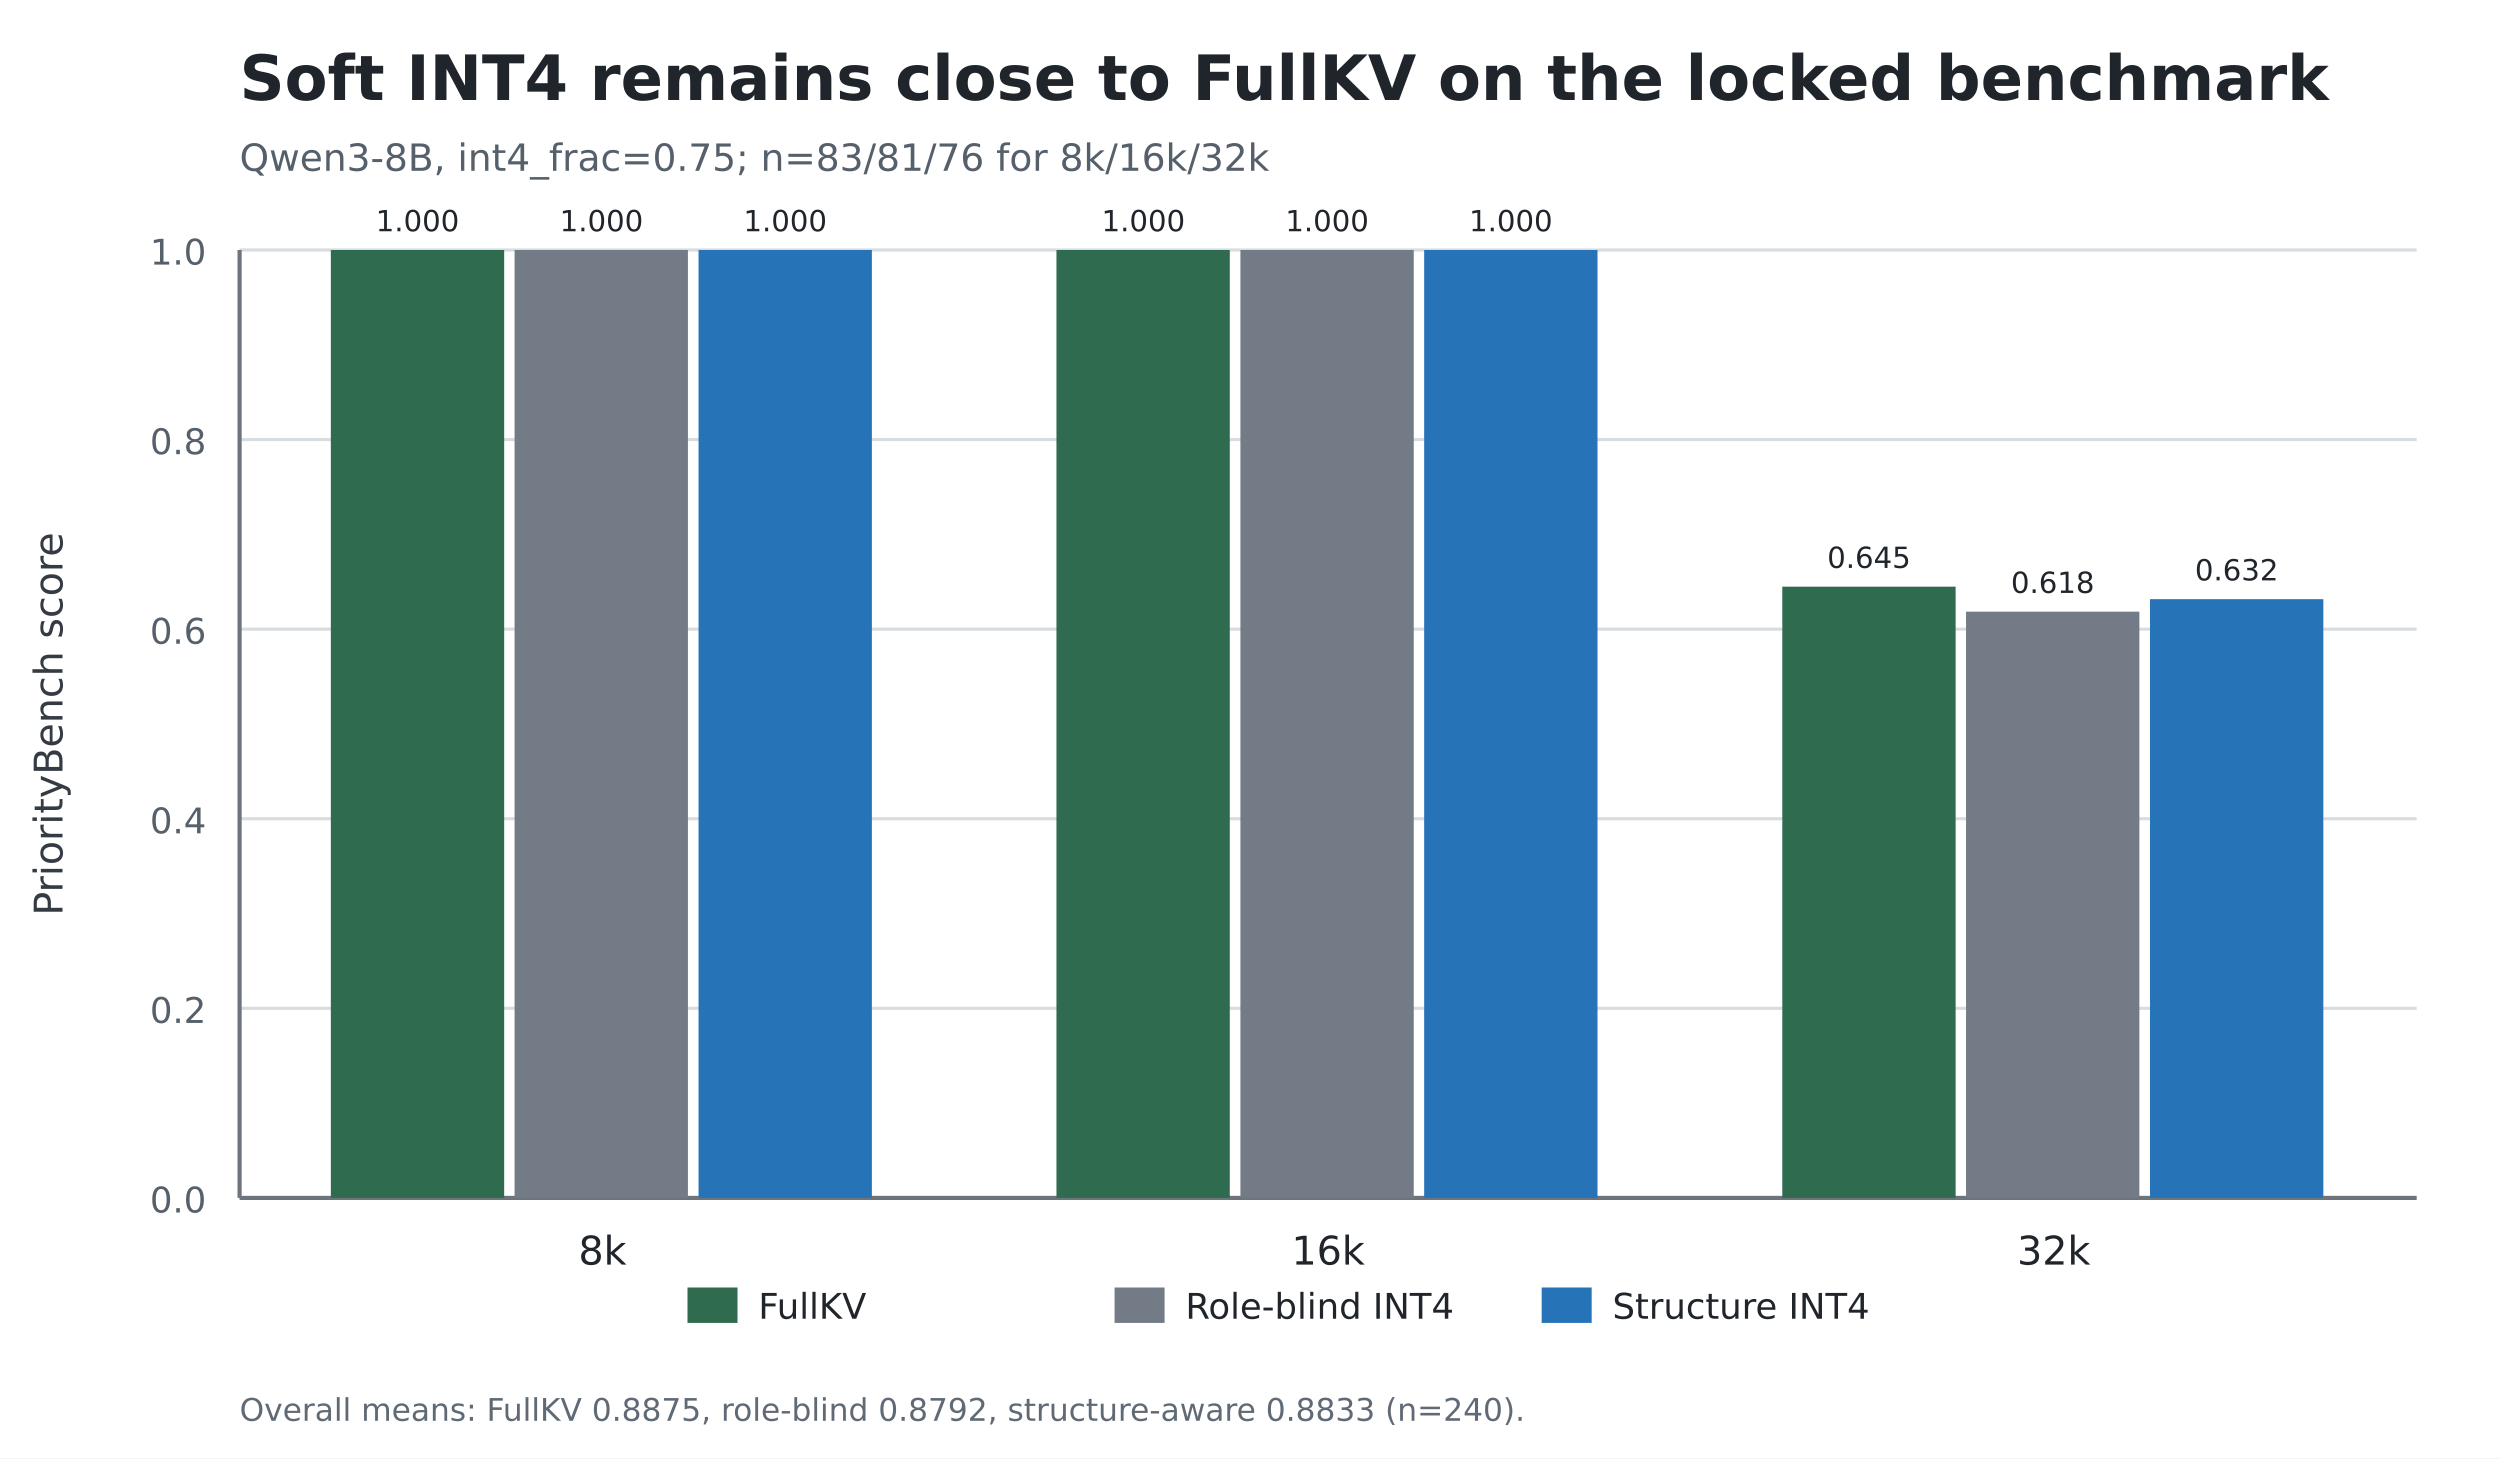
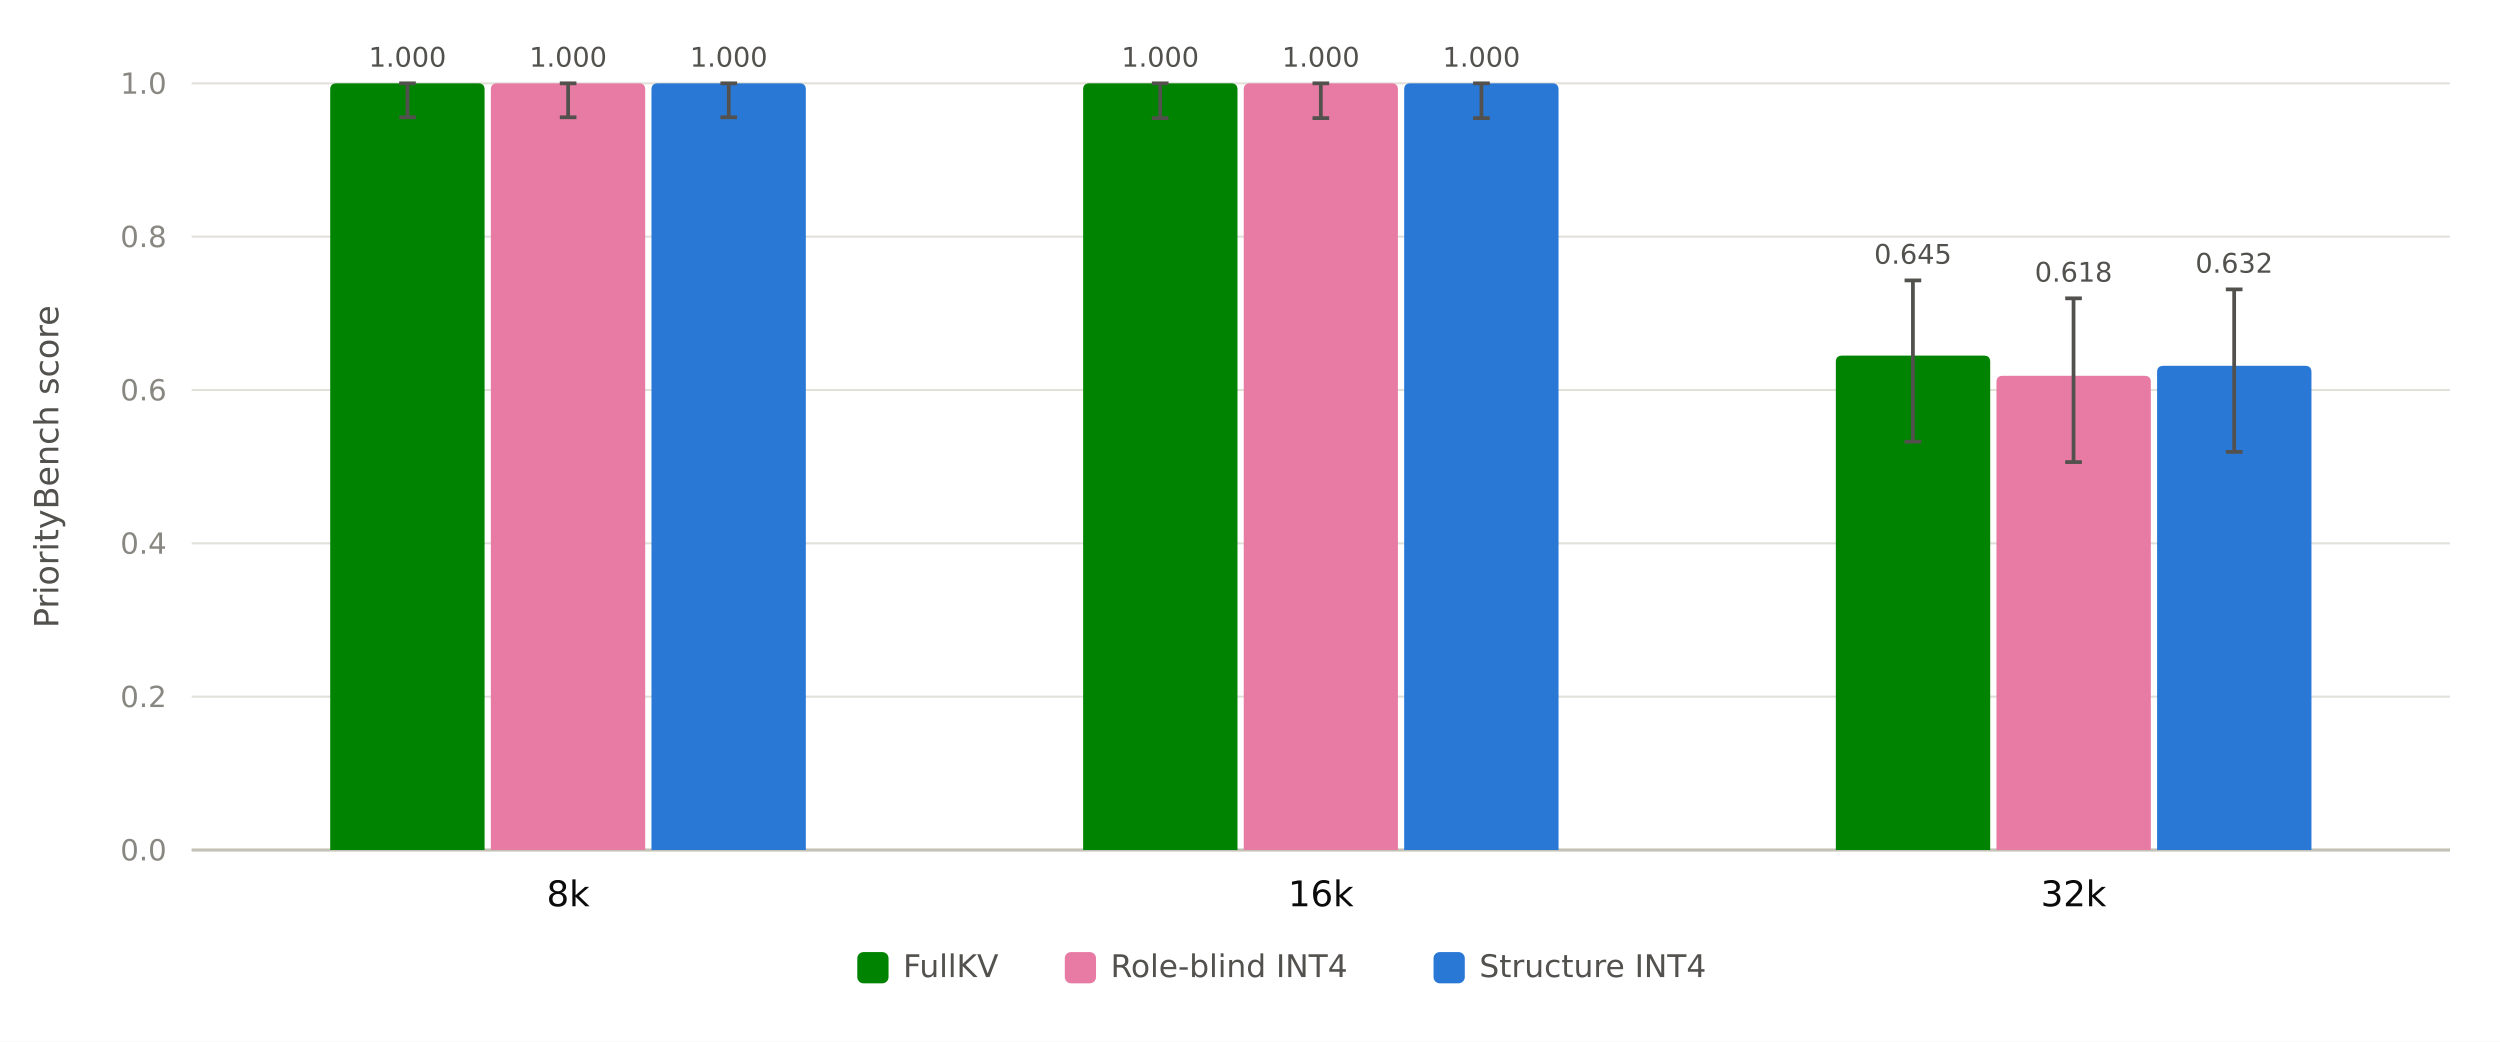
- <svg xmlns="http://www.w3.org/2000/svg" width="1200" height="700" viewBox="0 0 1200 700" role="img" aria-labelledby="title">
+ <svg xmlns="http://www.w3.org/2000/svg" width="1200" height="500" viewBox="0 0 1200 500" role="img" aria-labelledby="title">
  <defs>
    <marker id="arrowhead" markerWidth="10" markerHeight="7" refX="9" refY="3.5" orient="auto">
-       <polygon points="0 0, 10 3.5, 0 7" fill="#4E5964" />
+       <polygon points="0 0, 10 3.5, 0 7" fill="#52514E" />
    </marker>
  </defs>
-   <rect x="0.0" y="0.0" width="1200.0" height="700.0" fill="#FFFFFF" stroke="none" />
-   <text x="115.0" y="48.0" text-anchor="start" font-family="DejaVu Sans,Arial,sans-serif" font-size="30" font-weight="700" fill="#20252B">Soft INT4 remains close to FullKV on the locked benchmark</text>
-   <text x="115.0" y="82.0" text-anchor="start" font-family="DejaVu Sans,Arial,sans-serif" font-size="18" font-weight="400" fill="#56606B">Qwen3-8B, int4_frac=0.75; n=83/81/76 for 8k/16k/32k</text>
-   <line x1="115.0" y1="575.0" x2="1160.0" y2="575.0" stroke="#D7DCE1" stroke-width="1.5" />
-   <text x="99.0" y="582.0" text-anchor="end" font-family="DejaVu Sans,Arial,sans-serif" font-size="17" font-weight="400" fill="#56606B">0.0</text>
-   <line x1="115.0" y1="484.0" x2="1160.0" y2="484.0" stroke="#D7DCE1" stroke-width="1.5" />
-   <text x="99.0" y="491.0" text-anchor="end" font-family="DejaVu Sans,Arial,sans-serif" font-size="17" font-weight="400" fill="#56606B">0.2</text>
-   <line x1="115.0" y1="393.0" x2="1160.0" y2="393.0" stroke="#D7DCE1" stroke-width="1.5" />
-   <text x="99.0" y="400.0" text-anchor="end" font-family="DejaVu Sans,Arial,sans-serif" font-size="17" font-weight="400" fill="#56606B">0.4</text>
-   <line x1="115.0" y1="302.0" x2="1160.0" y2="302.0" stroke="#D7DCE1" stroke-width="1.5" />
-   <text x="99.0" y="309.0" text-anchor="end" font-family="DejaVu Sans,Arial,sans-serif" font-size="17" font-weight="400" fill="#56606B">0.6</text>
-   <line x1="115.0" y1="211.0" x2="1160.0" y2="211.0" stroke="#D7DCE1" stroke-width="1.5" />
-   <text x="99.0" y="218.0" text-anchor="end" font-family="DejaVu Sans,Arial,sans-serif" font-size="17" font-weight="400" fill="#56606B">0.8</text>
-   <line x1="115.0" y1="120.0" x2="1160.0" y2="120.0" stroke="#D7DCE1" stroke-width="1.5" />
-   <text x="99.0" y="127.0" text-anchor="end" font-family="DejaVu Sans,Arial,sans-serif" font-size="17" font-weight="400" fill="#56606B">1.0</text>
-   <line x1="115.0" y1="120.0" x2="115.0" y2="575.0" stroke="#6D747C" stroke-width="2" />
-   <line x1="115.0" y1="575.0" x2="1160.0" y2="575.0" stroke="#6D747C" stroke-width="2" />
-   <text x="30" y="347.5" transform="rotate(-90 30 347.5)" text-anchor="middle" font-family="DejaVu Sans,Arial,sans-serif" font-size="19" fill="#343B43">PriorityBench score</text>
-   <rect x="158.8" y="120.0" width="83.2" height="455.0" fill="#2F6B4F" stroke="none" />
-   <text x="200.4" y="111.0" text-anchor="middle" font-family="DejaVu Sans,Arial,sans-serif" font-size="14" font-weight="400" fill="#20252B">1.000</text>
-   <rect x="247.0" y="120.0" width="83.2" height="455.0" fill="#737B86" stroke="none" />
-   <text x="288.7" y="111.0" text-anchor="middle" font-family="DejaVu Sans,Arial,sans-serif" font-size="14" font-weight="400" fill="#20252B">1.000</text>
-   <rect x="335.3" y="120.0" width="83.2" height="455.0" fill="#2673B8" stroke="none" />
-   <text x="376.9" y="111.0" text-anchor="middle" font-family="DejaVu Sans,Arial,sans-serif" font-size="14" font-weight="400" fill="#20252B">1.000</text>
-   <text x="289.2" y="607.0" text-anchor="middle" font-family="DejaVu Sans,Arial,sans-serif" font-size="19" font-weight="400" fill="#20252B">8k</text>
-   <rect x="507.1" y="120.0" width="83.2" height="455.0" fill="#2F6B4F" stroke="none" />
-   <text x="548.8" y="111.0" text-anchor="middle" font-family="DejaVu Sans,Arial,sans-serif" font-size="14" font-weight="400" fill="#20252B">1.000</text>
-   <rect x="595.4" y="120.0" width="83.2" height="455.0" fill="#737B86" stroke="none" />
-   <text x="637.0" y="111.0" text-anchor="middle" font-family="DejaVu Sans,Arial,sans-serif" font-size="14" font-weight="400" fill="#20252B">1.000</text>
-   <rect x="683.6" y="120.0" width="83.2" height="455.0" fill="#2673B8" stroke="none" />
-   <text x="725.2" y="111.0" text-anchor="middle" font-family="DejaVu Sans,Arial,sans-serif" font-size="14" font-weight="400" fill="#20252B">1.000</text>
-   <text x="637.5" y="607.0" text-anchor="middle" font-family="DejaVu Sans,Arial,sans-serif" font-size="19" font-weight="400" fill="#20252B">16k</text>
-   <rect x="855.5" y="281.6" width="83.2" height="293.4" fill="#2F6B4F" stroke="none" />
-   <text x="897.1" y="272.6" text-anchor="middle" font-family="DejaVu Sans,Arial,sans-serif" font-size="14" font-weight="400" fill="#20252B">0.645</text>
-   <rect x="943.7" y="293.6" width="83.2" height="281.4" fill="#737B86" stroke="none" />
-   <text x="985.3" y="284.6" text-anchor="middle" font-family="DejaVu Sans,Arial,sans-serif" font-size="14" font-weight="400" fill="#20252B">0.618</text>
-   <rect x="1032.0" y="287.6" width="83.2" height="287.4" fill="#2673B8" stroke="none" />
-   <text x="1073.6" y="278.6" text-anchor="middle" font-family="DejaVu Sans,Arial,sans-serif" font-size="14" font-weight="400" fill="#20252B">0.632</text>
-   <text x="985.8" y="607.0" text-anchor="middle" font-family="DejaVu Sans,Arial,sans-serif" font-size="19" font-weight="400" fill="#20252B">32k</text>
-   <rect x="330.0" y="618.0" width="24.0" height="17.0" fill="#2F6B4F" stroke="none" />
-   <text x="364.0" y="633.0" text-anchor="start" font-family="DejaVu Sans,Arial,sans-serif" font-size="17" font-weight="400" fill="#20252B">FullKV</text>
-   <rect x="535.0" y="618.0" width="24.0" height="17.0" fill="#737B86" stroke="none" />
-   <text x="569.0" y="633.0" text-anchor="start" font-family="DejaVu Sans,Arial,sans-serif" font-size="17" font-weight="400" fill="#20252B">Role-blind INT4</text>
-   <rect x="740.0" y="618.0" width="24.0" height="17.0" fill="#2673B8" stroke="none" />
-   <text x="774.0" y="633.0" text-anchor="start" font-family="DejaVu Sans,Arial,sans-serif" font-size="17" font-weight="400" fill="#20252B">Structure INT4</text>
-   <text x="115.0" y="682.0" text-anchor="start" font-family="DejaVu Sans,Arial,sans-serif" font-size="15" font-weight="400" fill="#606A75">Overall means: FullKV 0.8875, role-blind 0.8792, structure-aware 0.8833 (n=240).</text>
+   <rect x="0.0" y="0.0" width="1200.0" height="500.0" fill="#FFFFFF" stroke="none" stroke-width="1" />
+   <line x1="92.0" y1="408.0" x2="1176.0" y2="408.0" stroke="#E1E0D9" stroke-width="1.0" />
+   <text x="80.0" y="413.0" text-anchor="end" font-family="DejaVu Sans,Arial,sans-serif" font-size="14" font-weight="400" fill="#898781">0.0</text>
+   <line x1="92.0" y1="334.4" x2="1176.0" y2="334.4" stroke="#E1E0D9" stroke-width="1.0" />
+   <text x="80.0" y="339.4" text-anchor="end" font-family="DejaVu Sans,Arial,sans-serif" font-size="14" font-weight="400" fill="#898781">0.2</text>
+   <line x1="92.0" y1="260.8" x2="1176.0" y2="260.8" stroke="#E1E0D9" stroke-width="1.0" />
+   <text x="80.0" y="265.8" text-anchor="end" font-family="DejaVu Sans,Arial,sans-serif" font-size="14" font-weight="400" fill="#898781">0.4</text>
+   <line x1="92.0" y1="187.2" x2="1176.0" y2="187.2" stroke="#E1E0D9" stroke-width="1.0" />
+   <text x="80.0" y="192.2" text-anchor="end" font-family="DejaVu Sans,Arial,sans-serif" font-size="14" font-weight="400" fill="#898781">0.6</text>
+   <line x1="92.0" y1="113.6" x2="1176.0" y2="113.6" stroke="#E1E0D9" stroke-width="1.0" />
+   <text x="80.0" y="118.6" text-anchor="end" font-family="DejaVu Sans,Arial,sans-serif" font-size="14" font-weight="400" fill="#898781">0.8</text>
+   <line x1="92.0" y1="40.0" x2="1176.0" y2="40.0" stroke="#E1E0D9" stroke-width="1.0" />
+   <text x="80.0" y="45.0" text-anchor="end" font-family="DejaVu Sans,Arial,sans-serif" font-size="14" font-weight="400" fill="#898781">1.0</text>
+   <line x1="92.0" y1="408.0" x2="1176.0" y2="408.0" stroke="#C3C2B7" stroke-width="1.5" />
+   <text x="28" y="224.0" transform="rotate(-90 28 224.0)" text-anchor="middle" font-family="DejaVu Sans,Arial,sans-serif" font-size="16" fill="#52514E">PriorityBench score</text>
+   <path d="M158.5,408.0 L158.5,43.0 Q158.5,40.0 161.5,40.0 L229.6,40.0 Q232.6,40.0 232.6,43.0 L232.6,408.0 Z" fill="#008300" />
+   <line x1="195.6" y1="56.3" x2="195.6" y2="40.0" stroke="#52514E" stroke-width="1.8" />
+   <line x1="191.6" y1="40.0" x2="199.6" y2="40.0" stroke="#52514E" stroke-width="1.8" />
+   <line x1="191.6" y1="56.3" x2="199.6" y2="56.3" stroke="#52514E" stroke-width="1.8" />
+   <text x="195.6" y="32.0" text-anchor="middle" font-family="DejaVu Sans,Arial,sans-serif" font-size="13" font-weight="400" fill="#52514E">1.000</text>
+   <path d="M235.6,408.0 L235.6,43.0 Q235.6,40.0 238.6,40.0 L306.7,40.0 Q309.7,40.0 309.7,43.0 L309.7,408.0 Z" fill="#E87BA4" />
+   <line x1="272.7" y1="56.3" x2="272.7" y2="40.0" stroke="#52514E" stroke-width="1.8" />
+   <line x1="268.7" y1="40.0" x2="276.7" y2="40.0" stroke="#52514E" stroke-width="1.8" />
+   <line x1="268.7" y1="56.3" x2="276.7" y2="56.3" stroke="#52514E" stroke-width="1.8" />
+   <text x="272.7" y="32.0" text-anchor="middle" font-family="DejaVu Sans,Arial,sans-serif" font-size="13" font-weight="400" fill="#52514E">1.000</text>
+   <path d="M312.7,408.0 L312.7,43.0 Q312.7,40.0 315.7,40.0 L383.8,40.0 Q386.8,40.0 386.8,43.0 L386.8,408.0 Z" fill="#2A78D6" />
+   <line x1="349.8" y1="56.3" x2="349.8" y2="40.0" stroke="#52514E" stroke-width="1.8" />
+   <line x1="345.8" y1="40.0" x2="353.8" y2="40.0" stroke="#52514E" stroke-width="1.8" />
+   <line x1="345.8" y1="56.3" x2="353.8" y2="56.3" stroke="#52514E" stroke-width="1.8" />
+   <text x="349.8" y="32.0" text-anchor="middle" font-family="DejaVu Sans,Arial,sans-serif" font-size="13" font-weight="400" fill="#52514E">1.000</text>
+   <text x="272.7" y="435.0" text-anchor="middle" font-family="DejaVu Sans,Arial,sans-serif" font-size="17" font-weight="400" fill="#0B0B0B">8k</text>
+   <path d="M519.9,408.0 L519.9,43.0 Q519.9,40.0 522.9,40.0 L591.0,40.0 Q594.0,40.0 594.0,43.0 L594.0,408.0 Z" fill="#008300" />
+   <line x1="556.9" y1="56.7" x2="556.9" y2="40.0" stroke="#52514E" stroke-width="1.8" />
+   <line x1="552.9" y1="40.0" x2="560.9" y2="40.0" stroke="#52514E" stroke-width="1.8" />
+   <line x1="552.9" y1="56.7" x2="560.9" y2="56.7" stroke="#52514E" stroke-width="1.8" />
+   <text x="556.9" y="32.0" text-anchor="middle" font-family="DejaVu Sans,Arial,sans-serif" font-size="13" font-weight="400" fill="#52514E">1.000</text>
+   <path d="M597.0,408.0 L597.0,43.0 Q597.0,40.0 600.0,40.0 L668.0,40.0 Q671.0,40.0 671.0,43.0 L671.0,408.0 Z" fill="#E87BA4" />
+   <line x1="634.0" y1="56.7" x2="634.0" y2="40.0" stroke="#52514E" stroke-width="1.8" />
+   <line x1="630.0" y1="40.0" x2="638.0" y2="40.0" stroke="#52514E" stroke-width="1.8" />
+   <line x1="630.0" y1="56.7" x2="638.0" y2="56.7" stroke="#52514E" stroke-width="1.8" />
+   <text x="634.0" y="32.0" text-anchor="middle" font-family="DejaVu Sans,Arial,sans-serif" font-size="13" font-weight="400" fill="#52514E">1.000</text>
+   <path d="M674.0,408.0 L674.0,43.0 Q674.0,40.0 677.0,40.0 L745.1,40.0 Q748.1,40.0 748.1,43.0 L748.1,408.0 Z" fill="#2A78D6" />
+   <line x1="711.1" y1="56.7" x2="711.1" y2="40.0" stroke="#52514E" stroke-width="1.8" />
+   <line x1="707.1" y1="40.0" x2="715.1" y2="40.0" stroke="#52514E" stroke-width="1.8" />
+   <line x1="707.1" y1="56.7" x2="715.1" y2="56.7" stroke="#52514E" stroke-width="1.8" />
+   <text x="711.1" y="32.0" text-anchor="middle" font-family="DejaVu Sans,Arial,sans-serif" font-size="13" font-weight="400" fill="#52514E">1.000</text>
+   <text x="634.0" y="435.0" text-anchor="middle" font-family="DejaVu Sans,Arial,sans-serif" font-size="17" font-weight="400" fill="#0B0B0B">16k</text>
+   <path d="M881.2,408.0 L881.2,173.7 Q881.2,170.7 884.2,170.7 L952.3,170.7 Q955.3,170.7 955.3,173.7 L955.3,408.0 Z" fill="#008300" />
+   <line x1="918.2" y1="212.0" x2="918.2" y2="134.6" stroke="#52514E" stroke-width="1.8" />
+   <line x1="914.2" y1="134.6" x2="922.2" y2="134.6" stroke="#52514E" stroke-width="1.8" />
+   <line x1="914.2" y1="212.0" x2="922.2" y2="212.0" stroke="#52514E" stroke-width="1.8" />
+   <text x="918.2" y="126.6" text-anchor="middle" font-family="DejaVu Sans,Arial,sans-serif" font-size="13" font-weight="400" fill="#52514E">0.645</text>
+   <path d="M958.3,408.0 L958.3,183.4 Q958.3,180.4 961.3,180.4 L1029.4,180.4 Q1032.4,180.4 1032.4,183.4 L1032.4,408.0 Z" fill="#E87BA4" />
+   <line x1="995.3" y1="221.8" x2="995.3" y2="143.2" stroke="#52514E" stroke-width="1.8" />
+   <line x1="991.3" y1="143.2" x2="999.3" y2="143.2" stroke="#52514E" stroke-width="1.8" />
+   <line x1="991.3" y1="221.8" x2="999.3" y2="221.8" stroke="#52514E" stroke-width="1.8" />
+   <text x="995.3" y="135.2" text-anchor="middle" font-family="DejaVu Sans,Arial,sans-serif" font-size="13" font-weight="400" fill="#52514E">0.618</text>
+   <path d="M1035.4,408.0 L1035.4,178.6 Q1035.4,175.6 1038.4,175.6 L1106.5,175.6 Q1109.5,175.6 1109.5,178.6 L1109.5,408.0 Z" fill="#2A78D6" />
+   <line x1="1072.4" y1="216.9" x2="1072.4" y2="138.9" stroke="#52514E" stroke-width="1.8" />
+   <line x1="1068.4" y1="138.9" x2="1076.4" y2="138.9" stroke="#52514E" stroke-width="1.8" />
+   <line x1="1068.4" y1="216.9" x2="1076.4" y2="216.9" stroke="#52514E" stroke-width="1.8" />
+   <text x="1072.4" y="130.9" text-anchor="middle" font-family="DejaVu Sans,Arial,sans-serif" font-size="13" font-weight="400" fill="#52514E">0.632</text>
+   <text x="995.3" y="435.0" text-anchor="middle" font-family="DejaVu Sans,Arial,sans-serif" font-size="17" font-weight="400" fill="#0B0B0B">32k</text>
+   <rect x="411.5" y="457.0" width="15.0" height="15.0" fill="#008300" stroke="none" stroke-width="1" rx="3.0" />
+   <text x="433.5" y="469.0" text-anchor="start" font-family="DejaVu Sans,Arial,sans-serif" font-size="15" font-weight="400" fill="#52514E">FullKV</text>
+   <rect x="511.1" y="457.0" width="15.0" height="15.0" fill="#E87BA4" stroke="none" stroke-width="1" rx="3.0" />
+   <text x="533.1" y="469.0" text-anchor="start" font-family="DejaVu Sans,Arial,sans-serif" font-size="15" font-weight="400" fill="#52514E">Role-blind INT4</text>
+   <rect x="688.1" y="457.0" width="15.0" height="15.0" fill="#2A78D6" stroke="none" stroke-width="1" rx="3.0" />
+   <text x="710.1" y="469.0" text-anchor="start" font-family="DejaVu Sans,Arial,sans-serif" font-size="15" font-weight="400" fill="#52514E">Structure INT4</text>
</svg>
